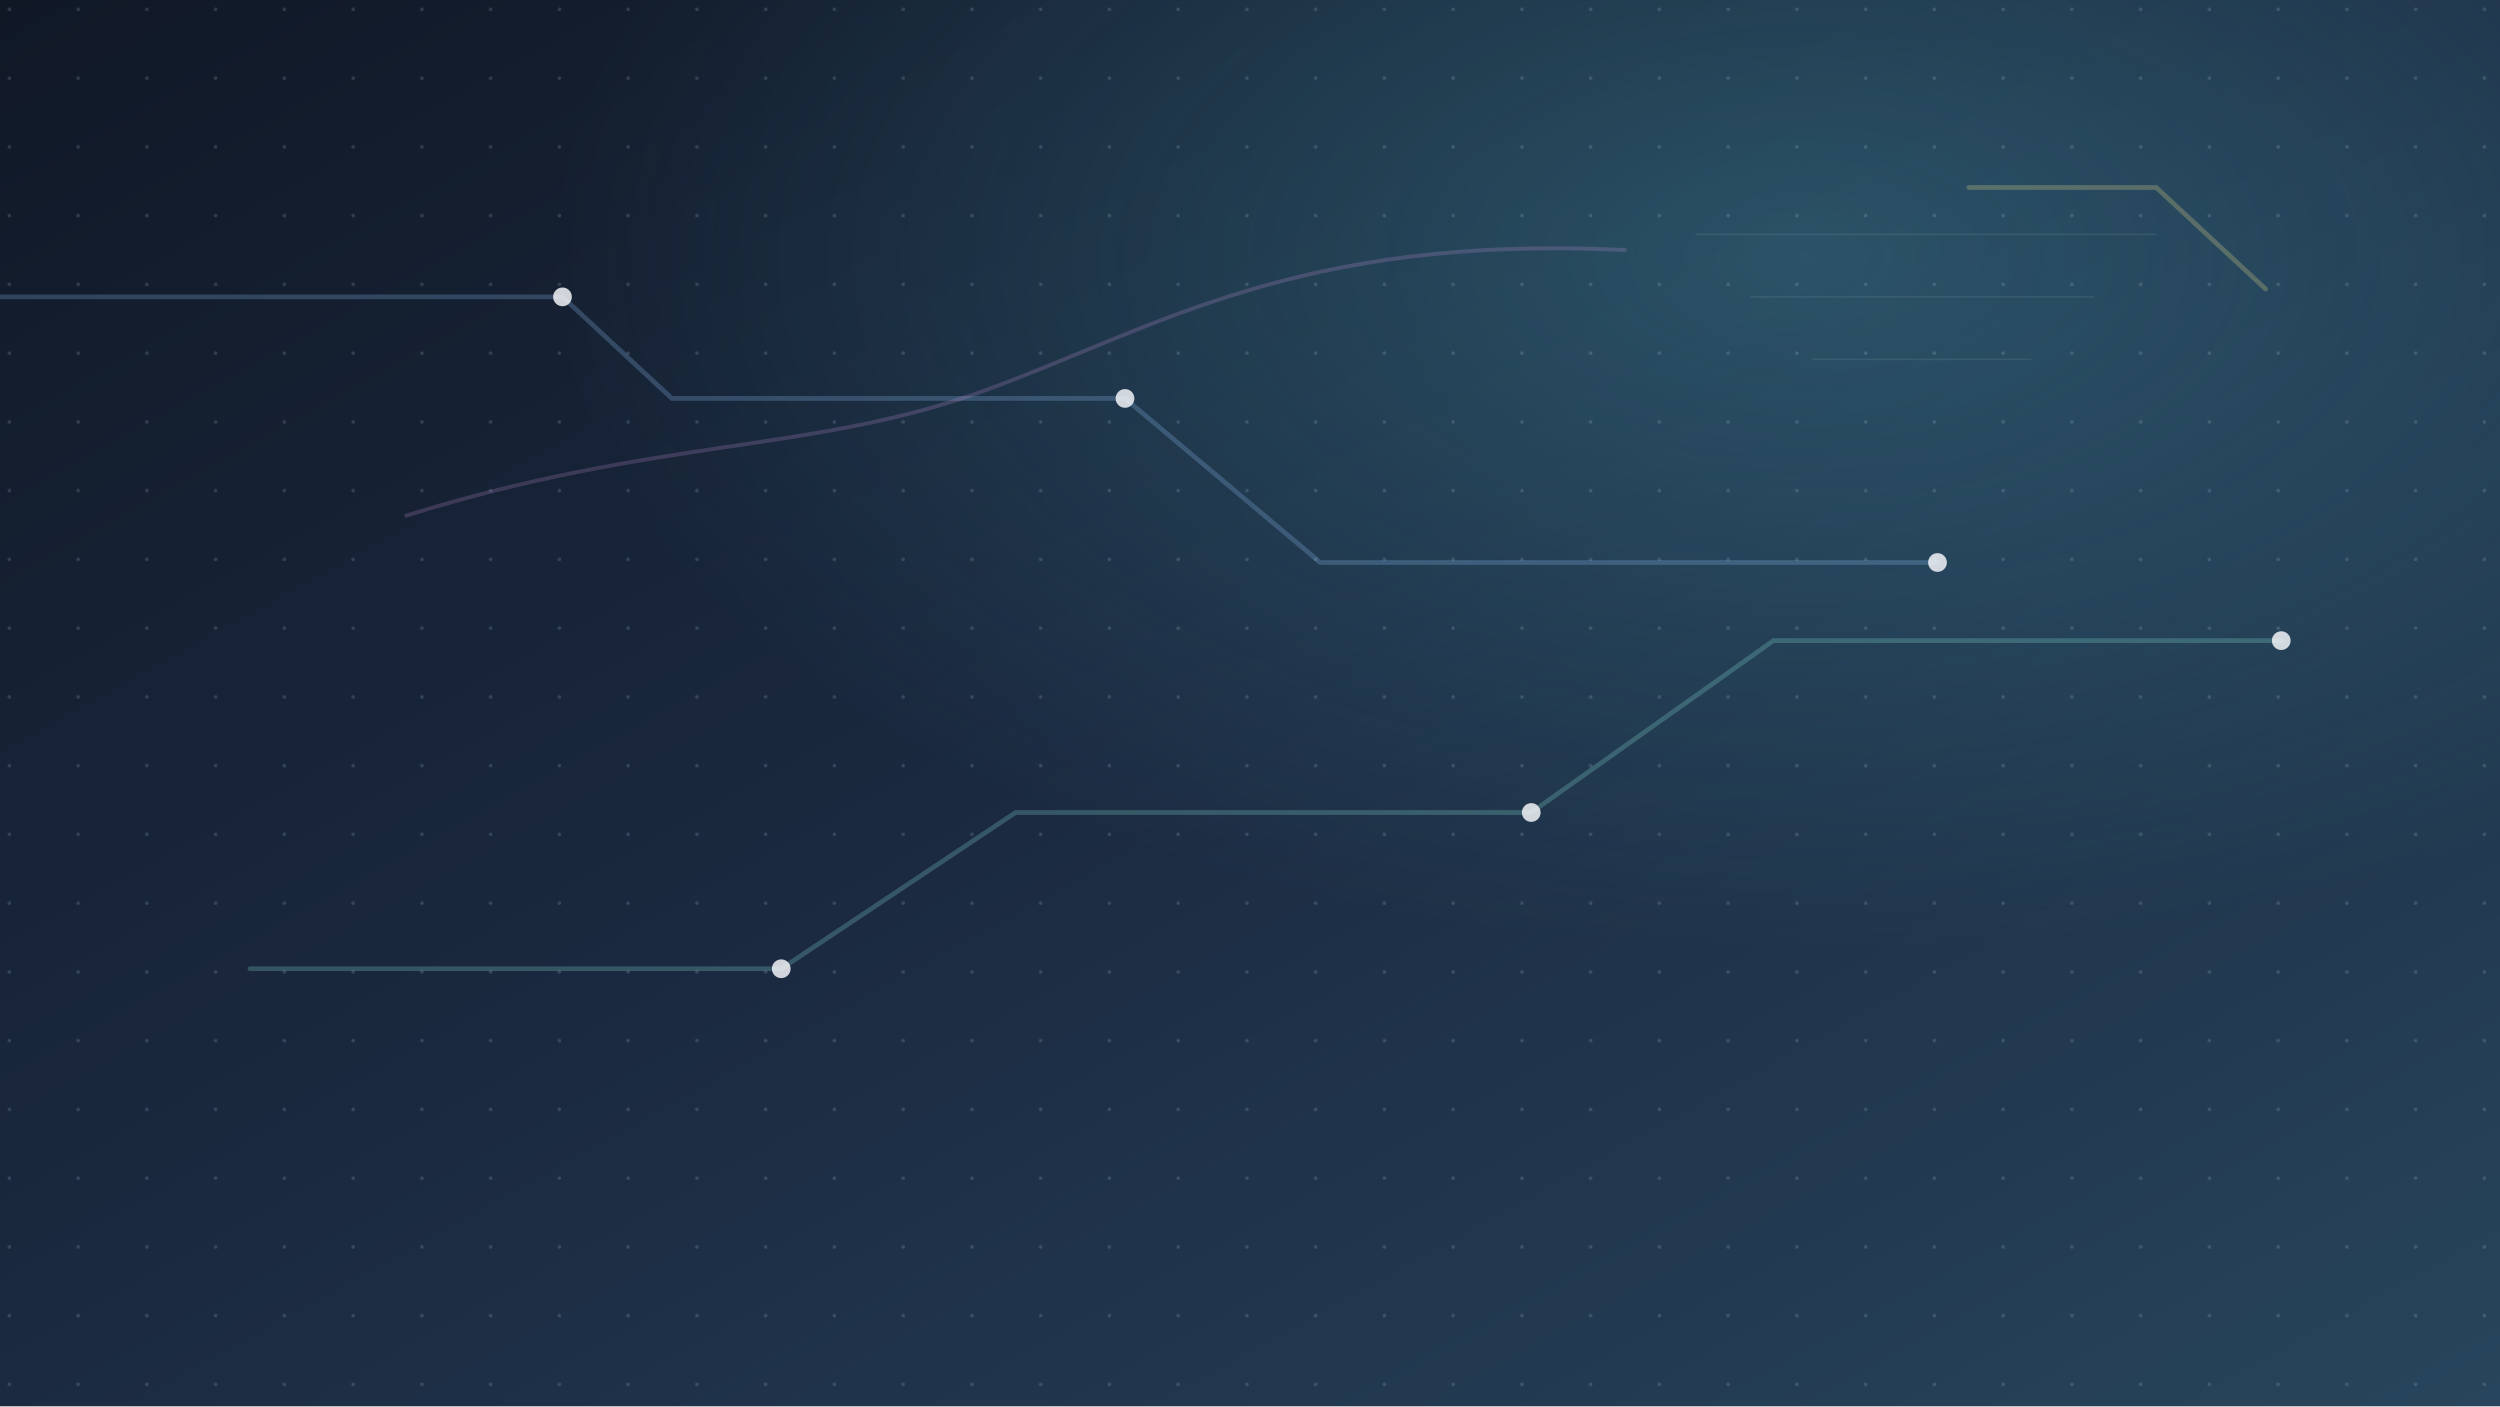
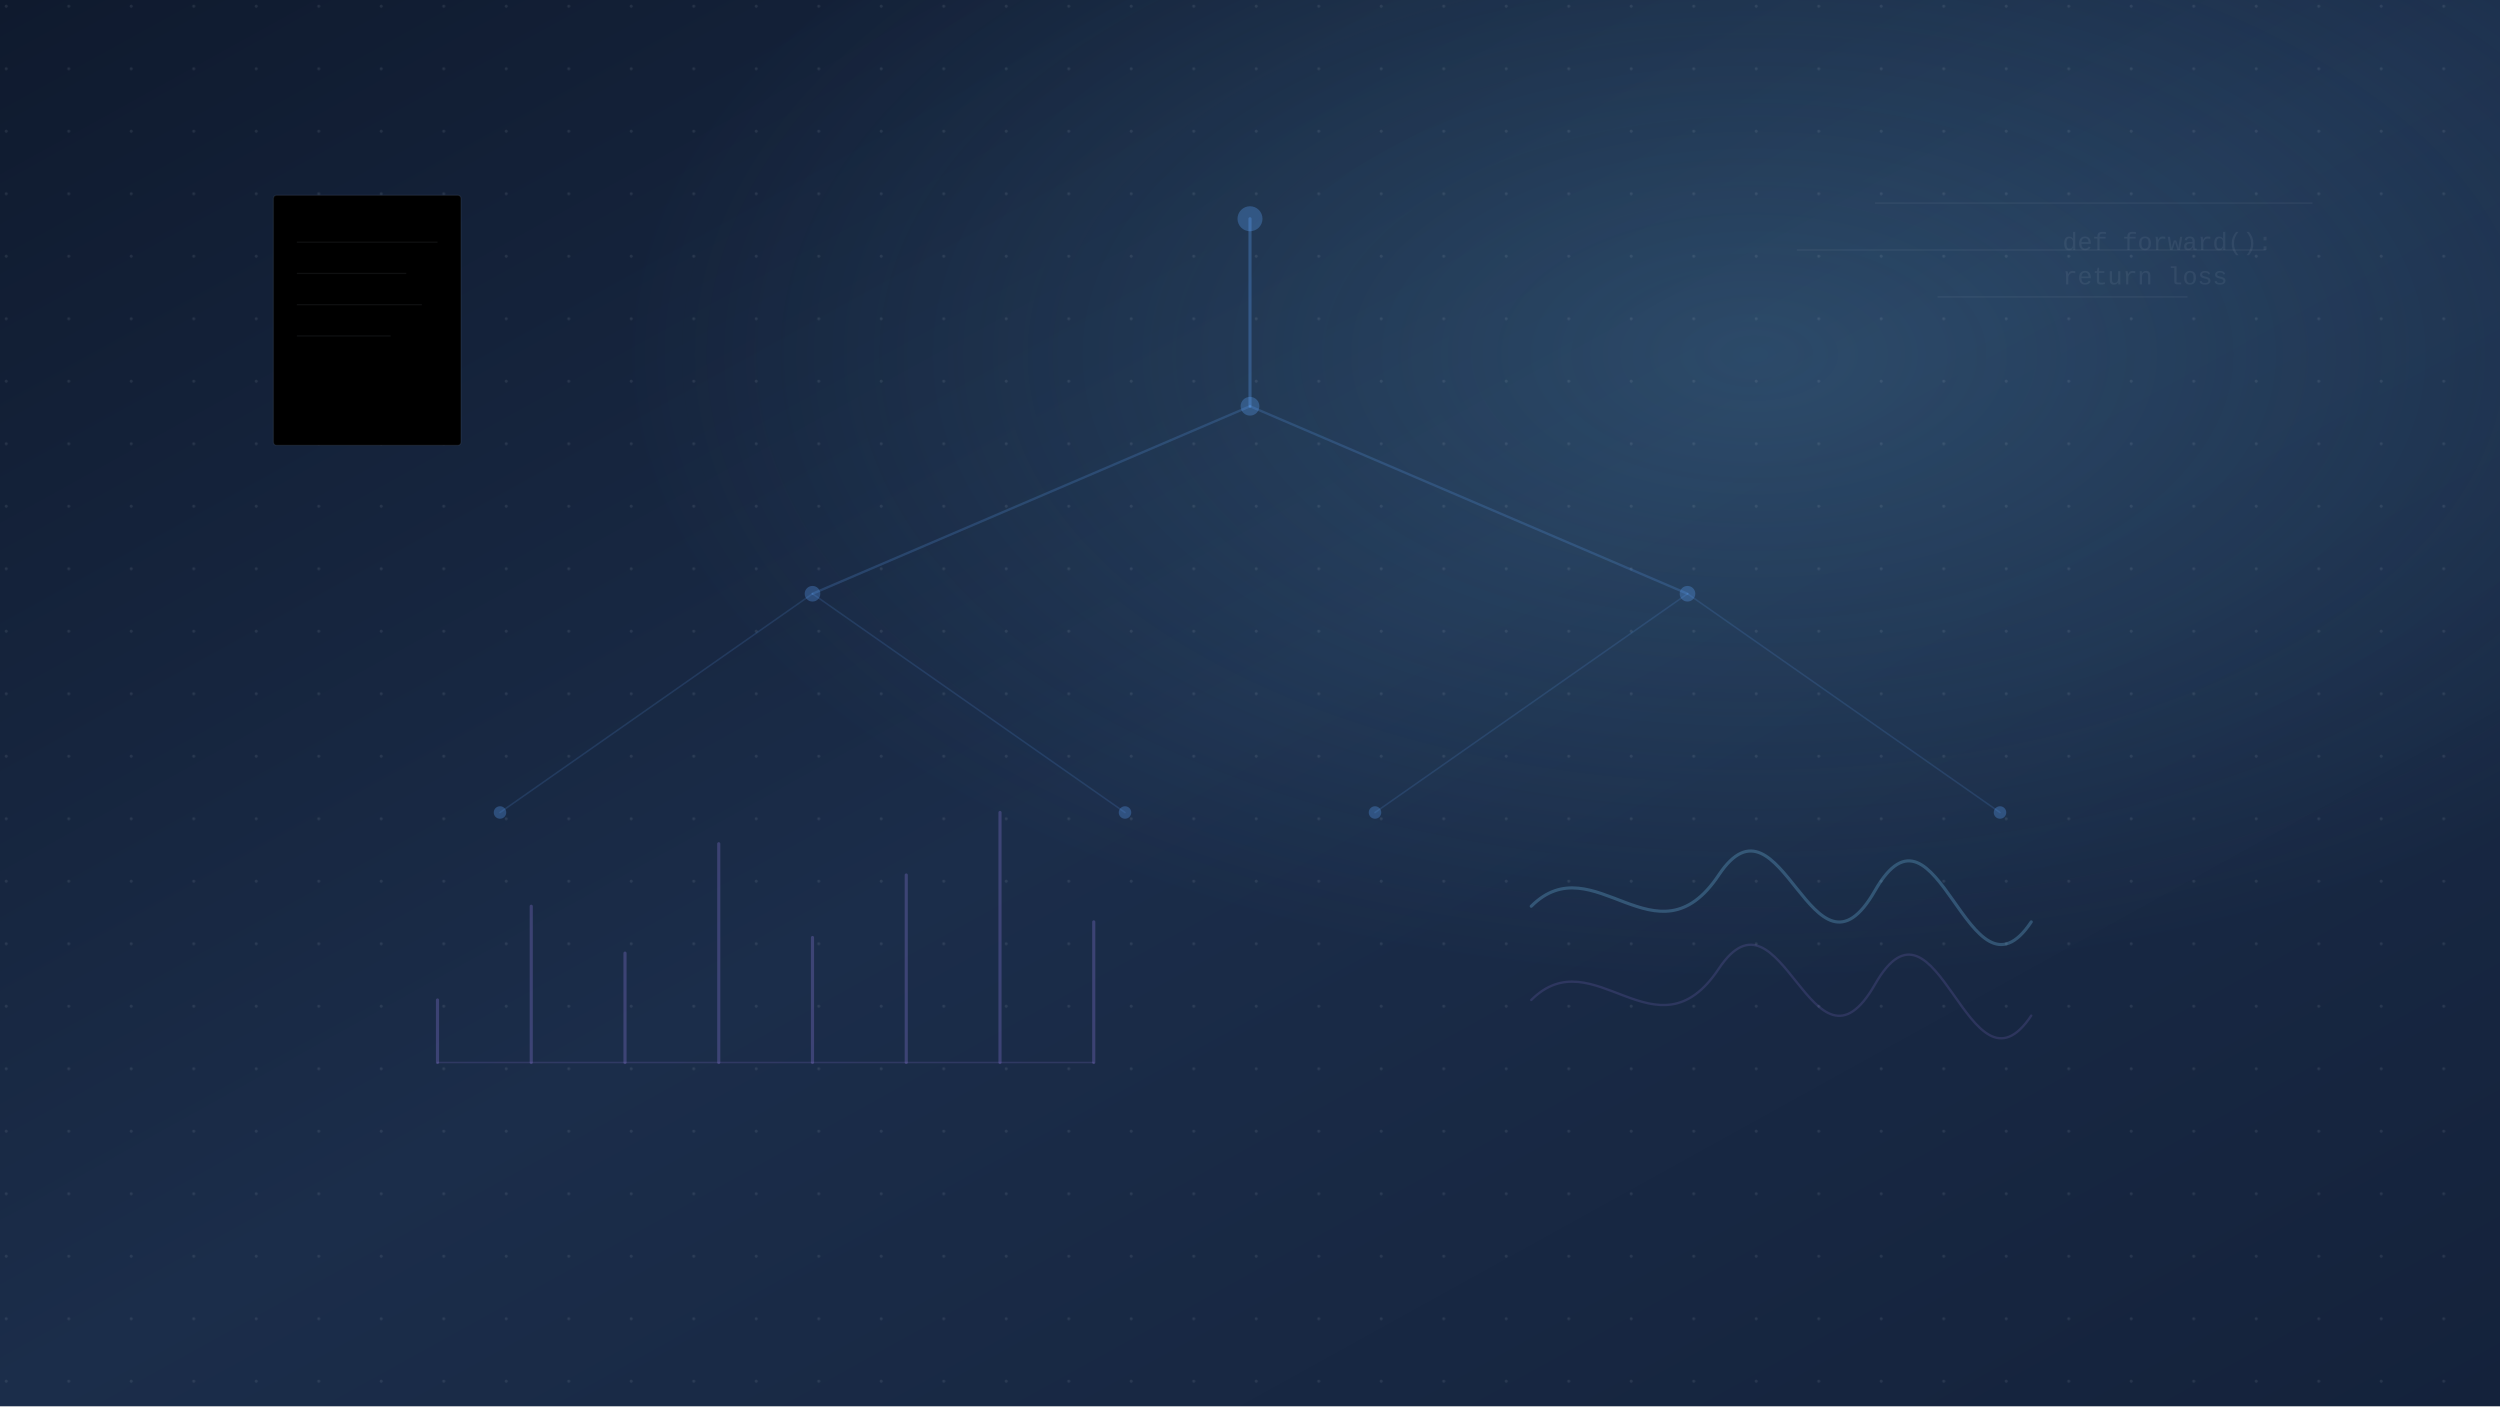
<svg xmlns="http://www.w3.org/2000/svg" viewBox="0 0 1600 900" role="img" aria-labelledby="title desc">
  <defs>
    <linearGradient id="bg" x1="0%" y1="0%" x2="100%" y2="100%">
-       <stop offset="0%" stop-color="#101826" />
-       <stop offset="50%" stop-color="#1b2a41" />
-       <stop offset="100%" stop-color="#27455c" />
+       <stop offset="0%" stop-color="#0f1a2e" />
+       <stop offset="50%" stop-color="#1b2d4a" />
+       <stop offset="100%" stop-color="#14223b" />
    </linearGradient>
-     <radialGradient id="wash" cx="72%" cy="18%" r="50%">
-       <stop offset="0%" stop-color="#67e8f9" stop-opacity="0.22" />
-       <stop offset="100%" stop-color="#67e8f9" stop-opacity="0" />
+     <radialGradient id="wash" cx="70%" cy="25%" r="45%">
+       <stop offset="0%" stop-color="#7dd3fc" stop-opacity="0.18" />
+       <stop offset="100%" stop-color="#7dd3fc" stop-opacity="0" />
    </radialGradient>
-     <pattern id="dots" width="44" height="44" patternUnits="userSpaceOnUse">
-       <circle cx="6" cy="6" r="1.2" fill="#dbeafe" fill-opacity="0.15" />
+     <pattern id="dots" width="40" height="40" patternUnits="userSpaceOnUse">
+       <circle cx="4" cy="4" r="1" fill="#cbd5e1" fill-opacity="0.10" />
    </pattern>
  </defs>
  <rect width="1600" height="900" fill="url(#bg)" />
  <rect width="1600" height="900" fill="url(#wash)" />
  <rect width="1600" height="900" fill="url(#dots)" />
  <g fill="none" stroke-linecap="round">
-     <path d="M 0 190 L 360 190 L 430 255 L 720 255 L 845 360 L 1240 360" stroke="#93c5fd" stroke-opacity="0.24" stroke-width="3" />
-     <path d="M 160 620 L 500 620 L 650 520 L 980 520 L 1135 410 L 1460 410" stroke="#99f6e4" stroke-opacity="0.22" stroke-width="3" />
-     <path d="M 1260 120 L 1380 120 L 1450 185" stroke="#fde68a" stroke-opacity="0.24" stroke-width="3" />
-     <path d="M 260 330 C 420 280 520 290 630 250 C 740 210 830 150 1040 160" stroke="#f0abfc" stroke-opacity="0.18" stroke-width="2.5" />
+     <path d="M 800 140 L 800 260" stroke="#60a5fa" stroke-opacity="0.30" stroke-width="2" />
+     <path d="M 800 260 L 520 380" stroke="#60a5fa" stroke-opacity="0.20" stroke-width="1.5" />
+     <path d="M 800 260 L 1080 380" stroke="#60a5fa" stroke-opacity="0.20" stroke-width="1.5" />
+     <path d="M 520 380 L 320 520" stroke="#60a5fa" stroke-opacity="0.15" stroke-width="1" />
+     <path d="M 520 380 L 720 520" stroke="#60a5fa" stroke-opacity="0.15" stroke-width="1" />
+     <path d="M 1080 380 L 880 520" stroke="#60a5fa" stroke-opacity="0.15" stroke-width="1" />
+     <path d="M 1080 380 L 1280 520" stroke="#60a5fa" stroke-opacity="0.15" stroke-width="1" />
  </g>
-   <g fill="#f8fafc" fill-opacity="0.82">
-     <circle cx="360" cy="190" r="6" />
-     <circle cx="720" cy="255" r="6" />
-     <circle cx="1240" cy="360" r="6" />
-     <circle cx="500" cy="620" r="6" />
-     <circle cx="980" cy="520" r="6" />
-     <circle cx="1460" cy="410" r="6" />
+   <g fill="#60a5fa" fill-opacity="0.30">
+     <circle cx="800" cy="140" r="8" />
+     <circle cx="800" cy="260" r="6" />
+     <circle cx="520" cy="380" r="5" />
+     <circle cx="1080" cy="380" r="5" />
+     <circle cx="320" cy="520" r="4" />
+     <circle cx="720" cy="520" r="4" />
+     <circle cx="880" cy="520" r="4" />
+     <circle cx="1280" cy="520" r="4" />
  </g>
-   <g stroke="#ffffff" stroke-opacity="0.08" stroke-width="1">
-     <path d="M 1085 150 L 1380 150" />
-     <path d="M 1120 190 L 1340 190" />
-     <path d="M 1160 230 L 1300 230" />
+   <g fill="none" stroke-linecap="round" stroke-width="2">
+     <path d="M 280 680 L 280 640" stroke="#a78bfa" stroke-opacity="0.25" />
+     <path d="M 340 680 L 340 580" stroke="#a78bfa" stroke-opacity="0.25" />
+     <path d="M 400 680 L 400 610" stroke="#a78bfa" stroke-opacity="0.25" />
+     <path d="M 460 680 L 460 540" stroke="#a78bfa" stroke-opacity="0.25" />
+     <path d="M 520 680 L 520 600" stroke="#a78bfa" stroke-opacity="0.25" />
+     <path d="M 580 680 L 580 560" stroke="#a78bfa" stroke-opacity="0.25" />
+     <path d="M 640 680 L 640 520" stroke="#a78bfa" stroke-opacity="0.25" />
+     <path d="M 700 680 L 700 590" stroke="#a78bfa" stroke-opacity="0.25" />
+     <path d="M 280 680 L 700 680" stroke="#a78bfa" stroke-opacity="0.15" stroke-width="1" />
+   </g>
+   <g fill="none" stroke-linecap="round" stroke-width="2">
+     <path d="M 980 580 C 1020 540, 1060 620, 1100 560 S 1160 640, 1200 570 S 1260 650, 1300 590" stroke="#7dd3fc" stroke-opacity="0.25" />
+     <path d="M 980 640 C 1020 600, 1060 680, 1100 620 S 1160 700, 1200 630 S 1260 710, 1300 650" stroke="#a78bfa" stroke-opacity="0.15" stroke-width="1.5" />
+   </g>
+   <g stroke="#e0e7ff" stroke-opacity="0.07" stroke-width="0.8">
+     <rect x="175" y="125" width="120" height="160" rx="2" />
+     <line x1="190" y1="155" x2="280" y2="155" />
+     <line x1="190" y1="175" x2="260" y2="175" />
+     <line x1="190" y1="195" x2="270" y2="195" />
+     <line x1="190" y1="215" x2="250" y2="215" />
+   </g>
+   <g fill="#cbd5e1" fill-opacity="0.08" font-family="'Courier New', monospace" font-size="16">
+     <text x="1320" y="160">def forward():</text>
+     <text x="1320" y="182">    return loss</text>
+   </g>
+   <g stroke="#ffffff" stroke-opacity="0.05" stroke-width="1">
+     <path d="M 1200 130 L 1480 130" />
+     <path d="M 1150 160 L 1450 160" />
+     <path d="M 1240 190 L 1400 190" />
  </g>
</svg>
